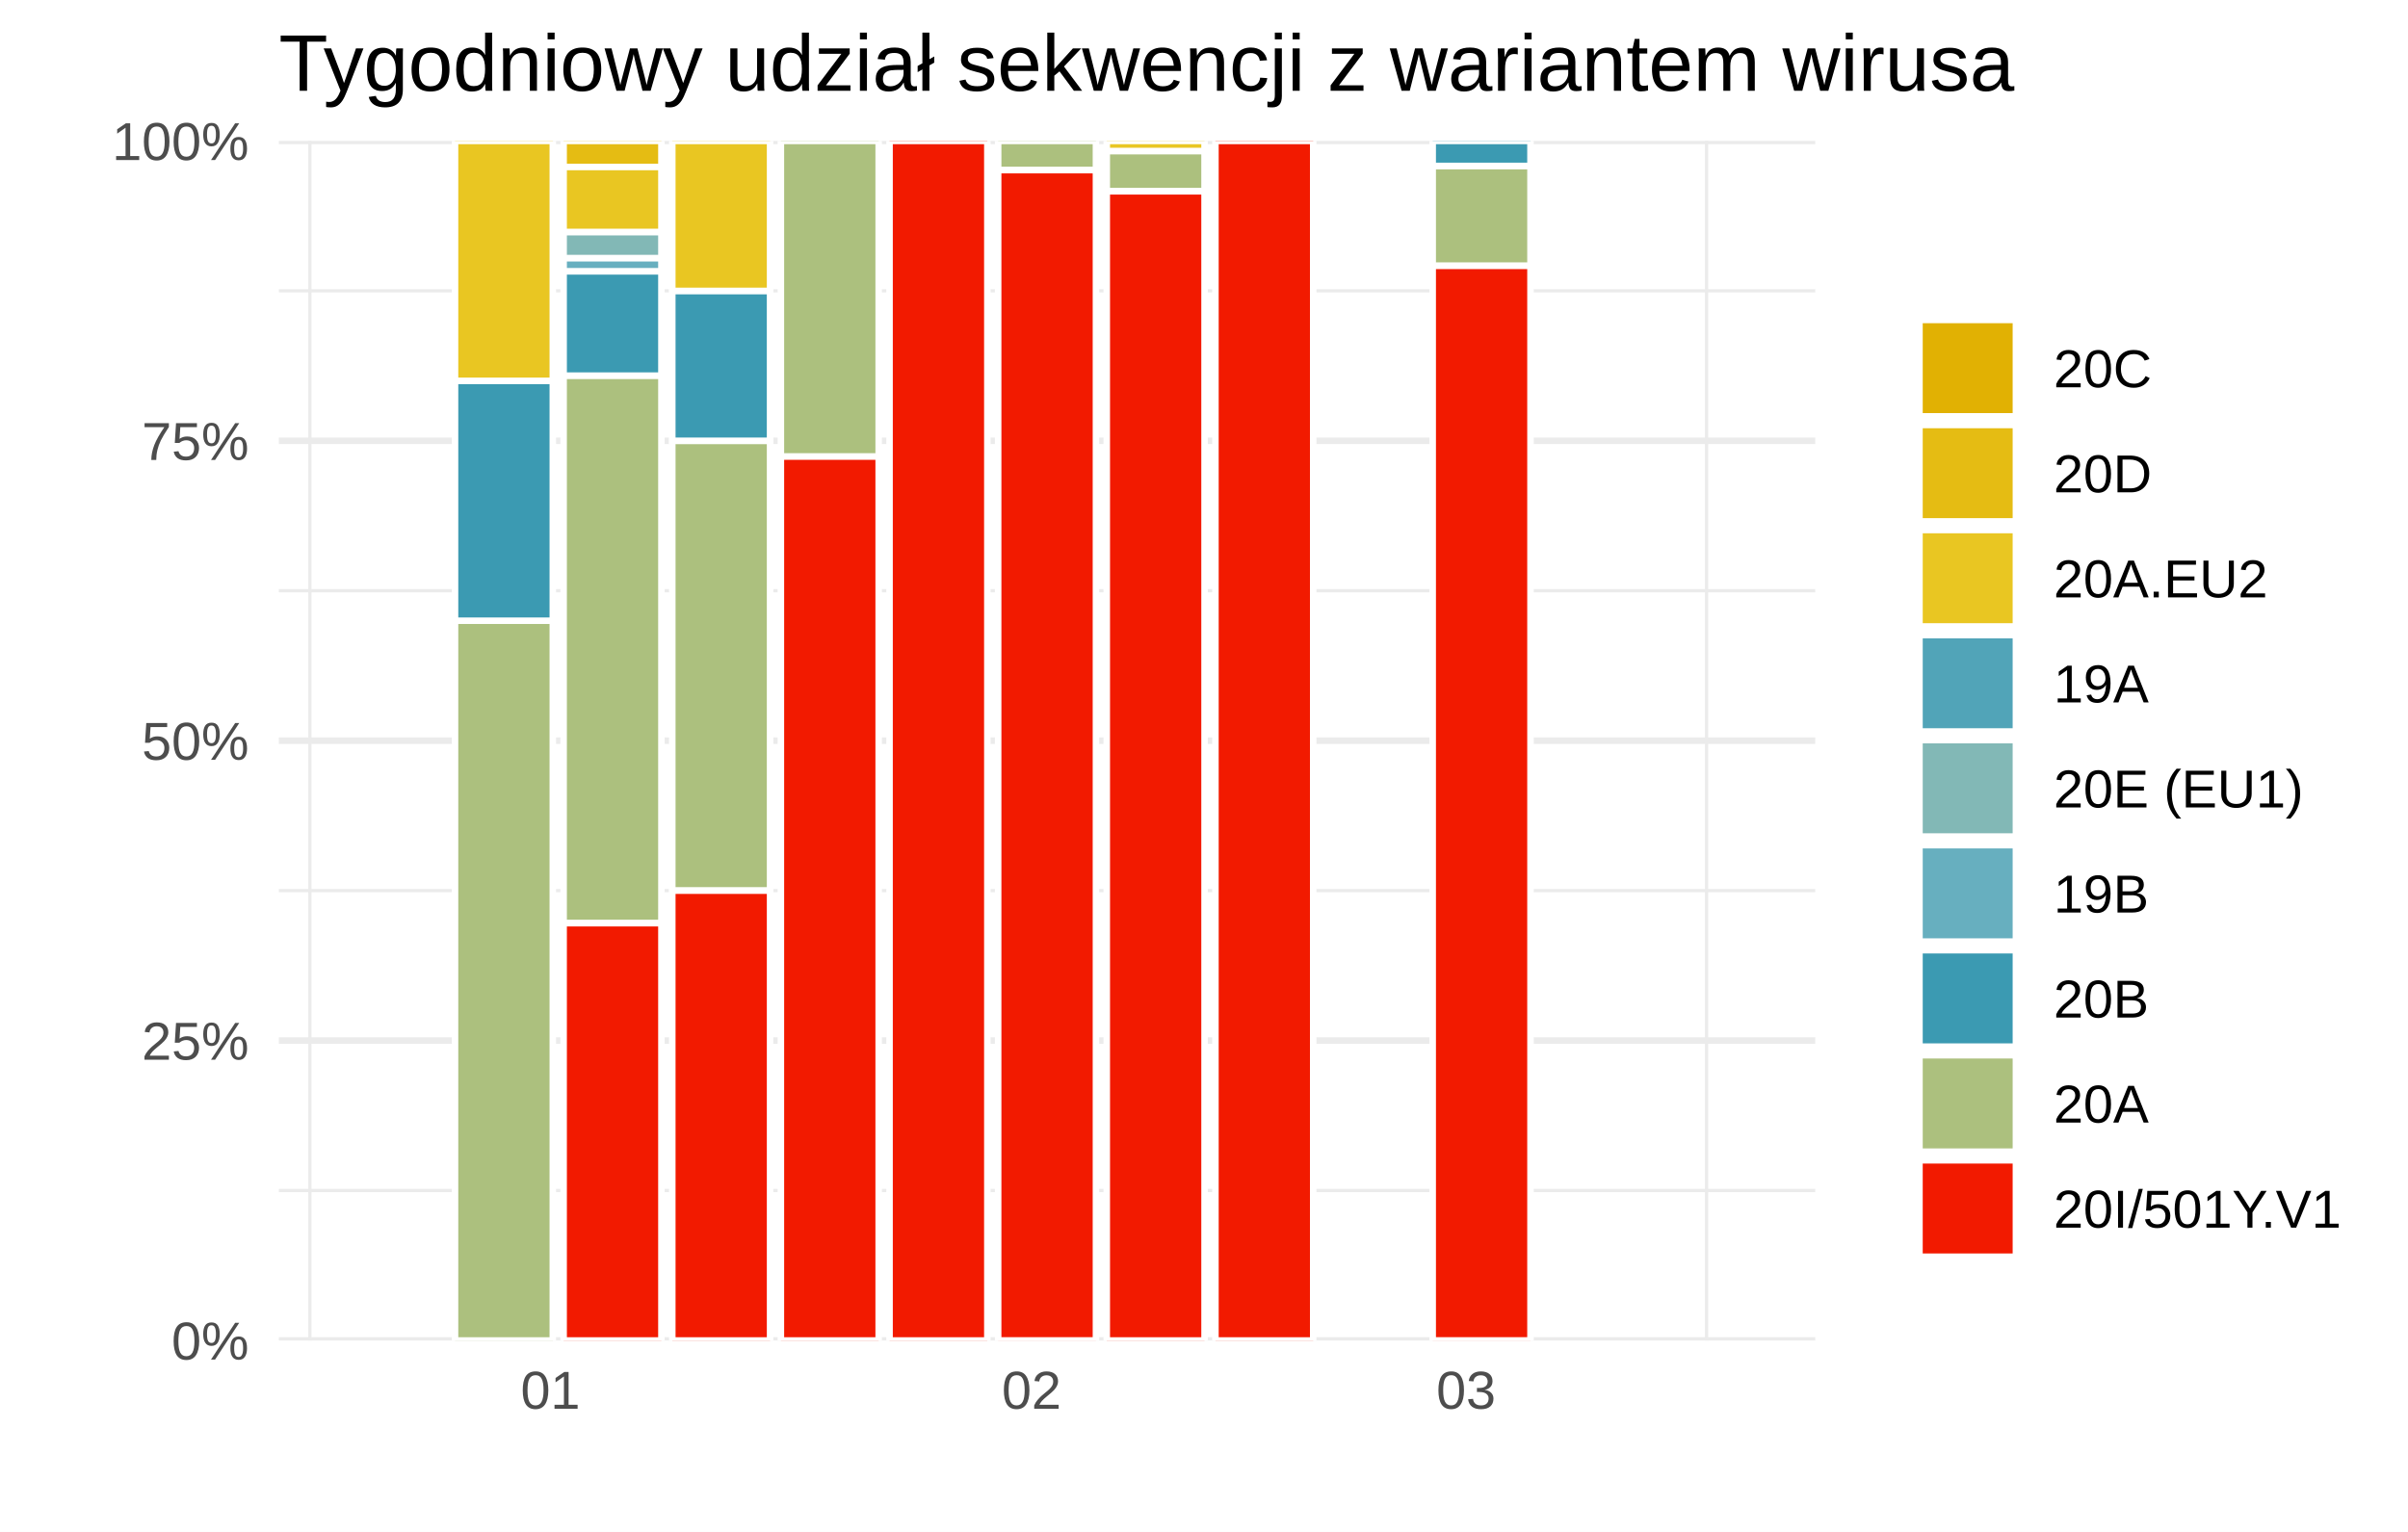
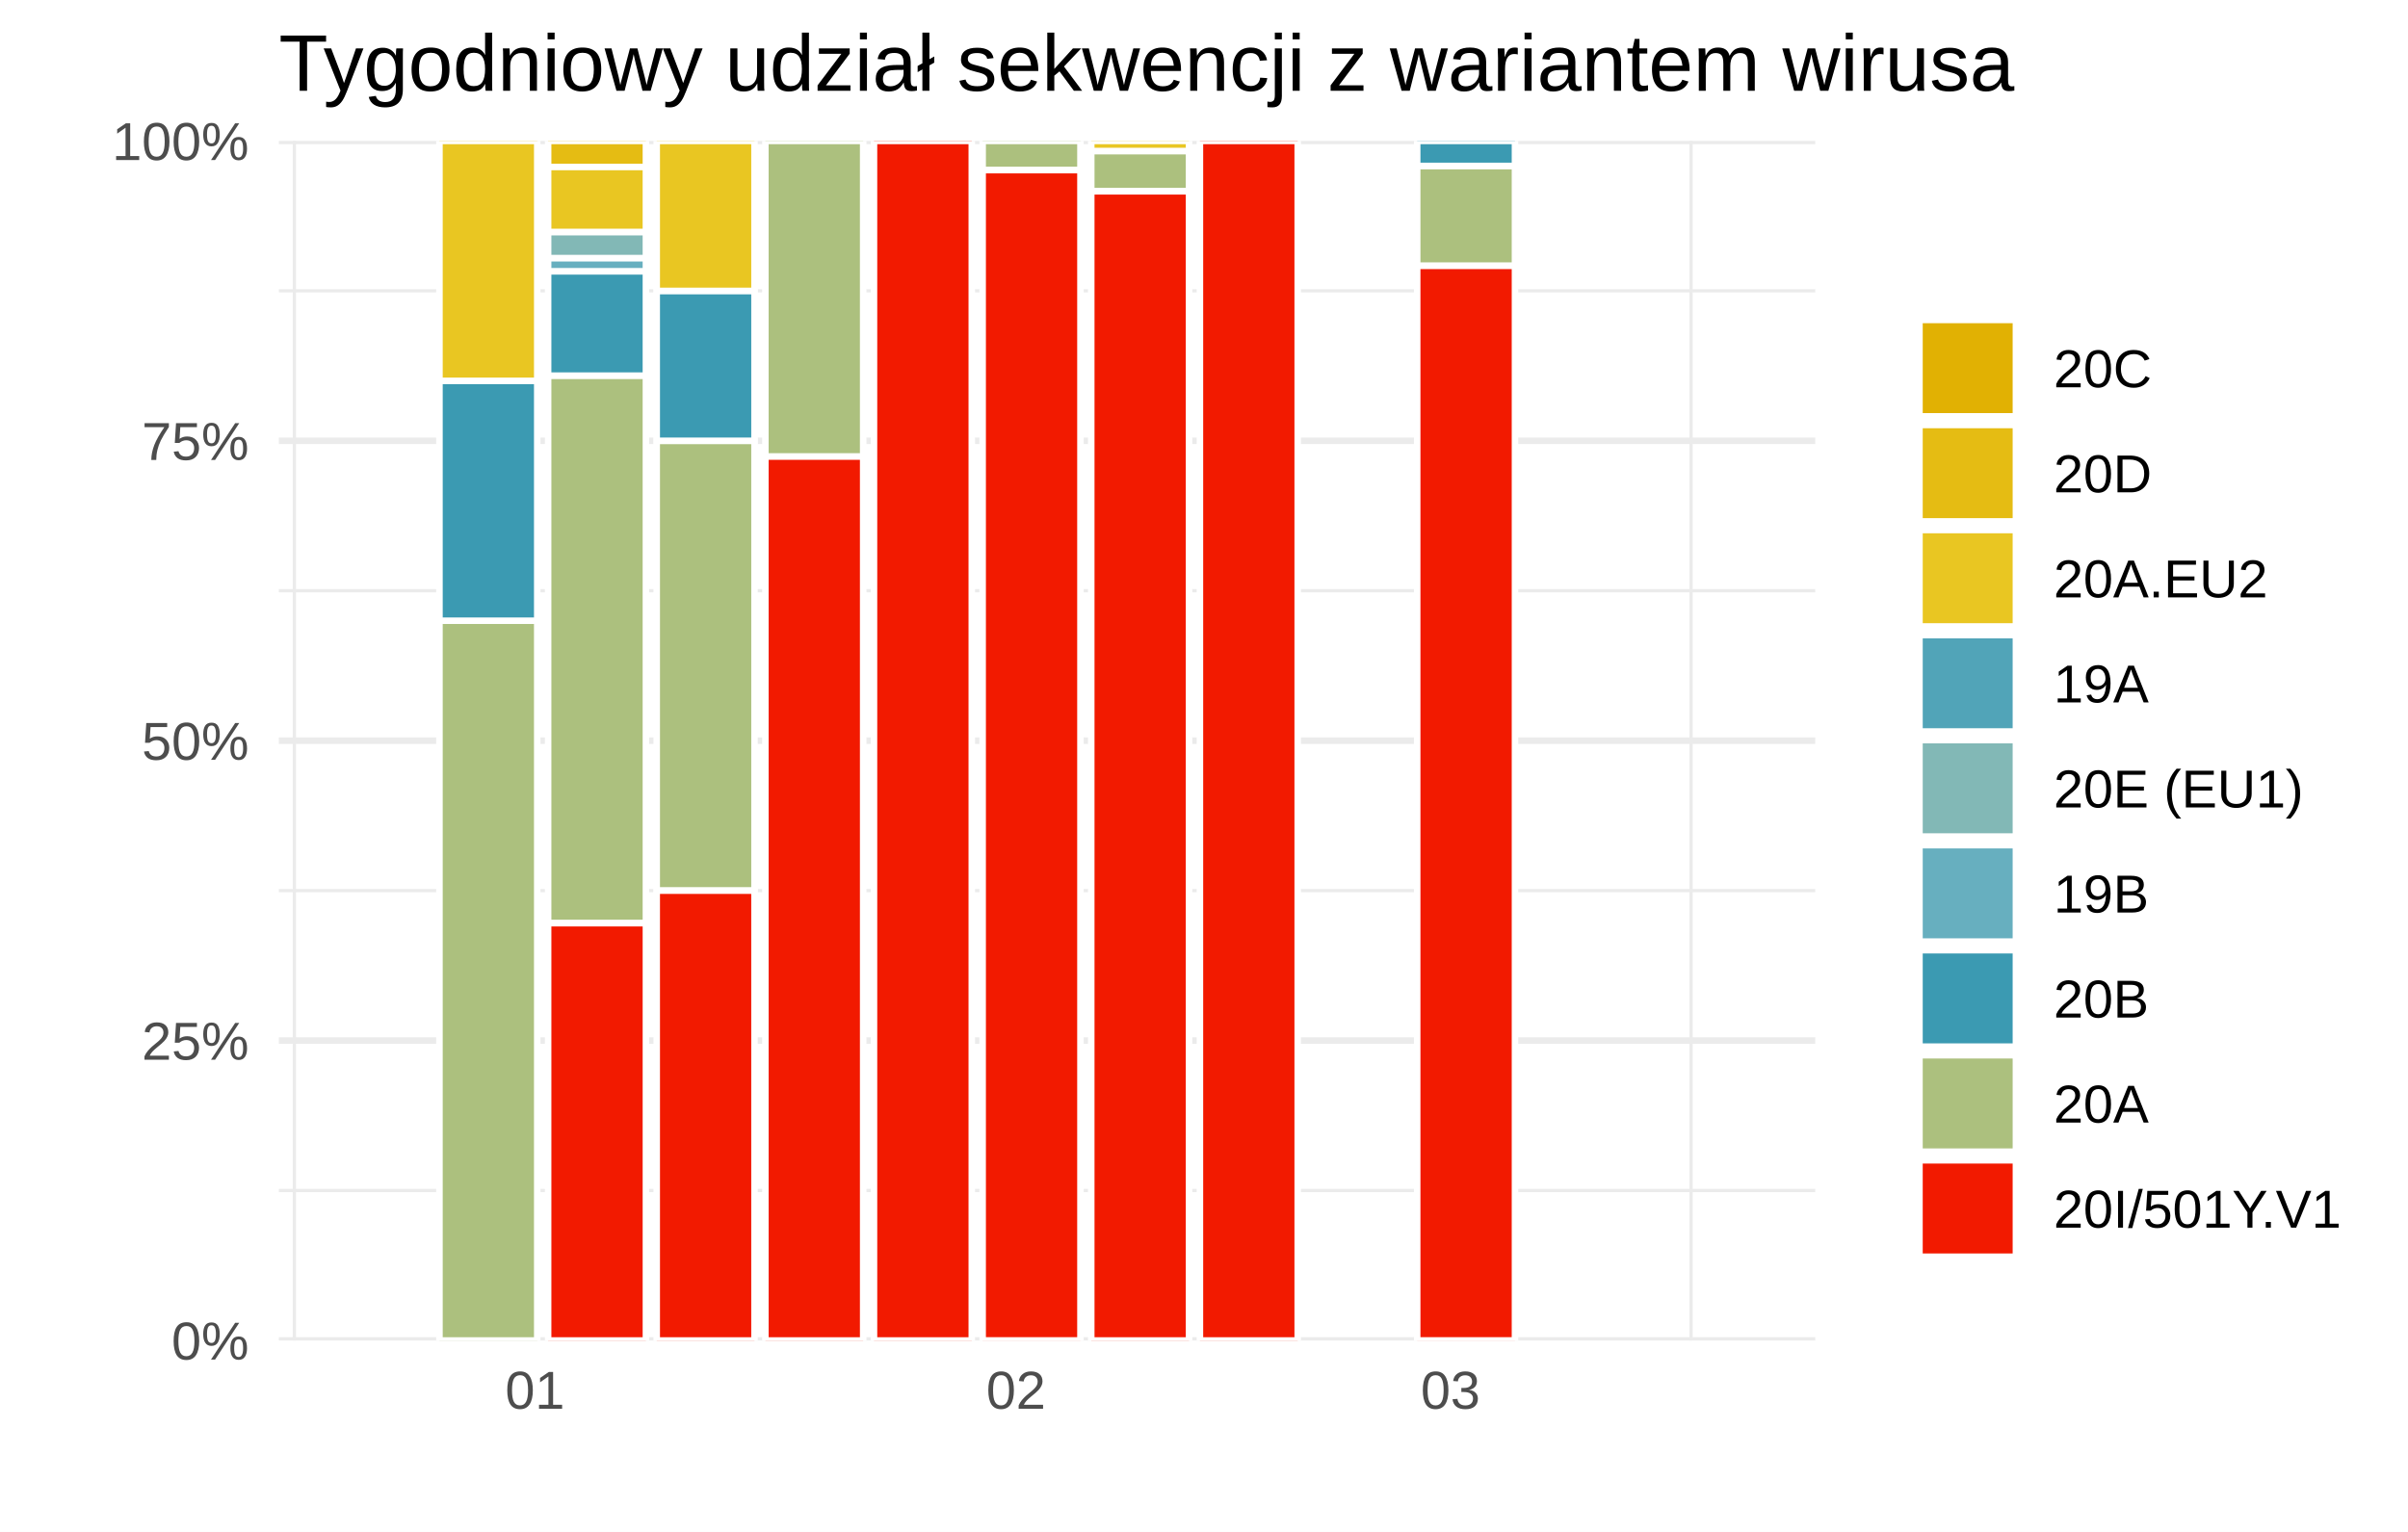
<svg xmlns="http://www.w3.org/2000/svg" class="svglite" width="396.00pt" height="252.00pt" viewBox="0 0 396.00 252.00">
  <defs>
    <style type="text/css">
    .svglite line, .svglite polyline, .svglite polygon, .svglite path, .svglite rect, .svglite circle {
      fill: none;
      stroke: #000000;
      stroke-linecap: round;
      stroke-linejoin: round;
      stroke-miterlimit: 10.00;
    }
  </style>
  </defs>
  <rect width="100%" height="100%" style="stroke: none; fill: #FFFFFF;" />
  <defs>
    <clipPath id="cpMC4wMHwzOTYuMDB8MC4wMHwyNTIuMDA=">
      <rect x="0.00" y="0.00" width="396.00" height="252.00" />
    </clipPath>
  </defs>
  <g clip-path="url(#cpMC4wMHwzOTYuMDB8MC4wMHwyNTIuMDA=)">
</g>
  <defs>
    <clipPath id="cpNDUuODZ8Mjk4LjUyfDIzLjE4fDIyMC41MA==">
      <rect x="45.86" y="23.18" width="252.66" height="197.33" />
    </clipPath>
  </defs>
  <g clip-path="url(#cpNDUuODZ8Mjk4LjUyfDIzLjE4fDIyMC41MA==)">
    <polyline points="45.86,195.84 298.52,195.84 " style="stroke-width: 0.53; stroke: #EBEBEB; stroke-linecap: butt;" />
    <polyline points="45.86,146.51 298.52,146.51 " style="stroke-width: 0.53; stroke: #EBEBEB; stroke-linecap: butt;" />
    <polyline points="45.86,97.17 298.52,97.17 " style="stroke-width: 0.53; stroke: #EBEBEB; stroke-linecap: butt;" />
    <polyline points="45.86,47.84 298.52,47.84 " style="stroke-width: 0.53; stroke: #EBEBEB; stroke-linecap: butt;" />
-     <polyline points="50.96,220.50 50.96,23.18 " style="stroke-width: 0.53; stroke: #EBEBEB; stroke-linecap: butt;" />
-     <polyline points="130.08,220.50 130.08,23.18 " style="stroke-width: 0.53; stroke: #EBEBEB; stroke-linecap: butt;" />
-     <polyline points="205.37,220.50 205.37,23.18 " style="stroke-width: 0.53; stroke: #EBEBEB; stroke-linecap: butt;" />
-     <polyline points="280.65,220.50 280.65,23.18 " style="stroke-width: 0.53; stroke: #EBEBEB; stroke-linecap: butt;" />
+     <polyline points="48.41,220.50 48.41,23.18 " style="stroke-width: 0.53; stroke: #EBEBEB; stroke-linecap: butt;" />
+     <polyline points="127.53,220.50 127.53,23.18 " style="stroke-width: 0.53; stroke: #EBEBEB; stroke-linecap: butt;" />
+     <polyline points="202.81,220.50 202.81,23.18 " style="stroke-width: 0.53; stroke: #EBEBEB; stroke-linecap: butt;" />
+     <polyline points="278.10,220.50 278.10,23.18 " style="stroke-width: 0.53; stroke: #EBEBEB; stroke-linecap: butt;" />
    <polyline points="45.86,220.50 298.52,220.50 " style="stroke-width: 1.07; stroke: #EBEBEB; stroke-linecap: butt;" />
    <polyline points="45.86,171.17 298.52,171.17 " style="stroke-width: 1.07; stroke: #EBEBEB; stroke-linecap: butt;" />
    <polyline points="45.86,121.84 298.52,121.84 " style="stroke-width: 1.07; stroke: #EBEBEB; stroke-linecap: butt;" />
    <polyline points="45.86,72.51 298.52,72.51 " style="stroke-width: 1.07; stroke: #EBEBEB; stroke-linecap: butt;" />
    <polyline points="45.86,23.18 298.52,23.18 " style="stroke-width: 1.07; stroke: #EBEBEB; stroke-linecap: butt;" />
-     <polyline points="90.52,220.50 90.52,23.18 " style="stroke-width: 1.07; stroke: #EBEBEB; stroke-linecap: butt;" />
-     <polyline points="169.64,220.50 169.64,23.18 " style="stroke-width: 1.07; stroke: #EBEBEB; stroke-linecap: butt;" />
-     <polyline points="241.10,220.50 241.10,23.18 " style="stroke-width: 1.07; stroke: #EBEBEB; stroke-linecap: butt;" />
-     <rect x="74.83" y="102.11" width="16.08" height="118.40" style="stroke-width: 1.07; stroke: #FFFFFF; stroke-linecap: square; stroke-linejoin: miter; fill: #ACC07E;" />
-     <rect x="92.69" y="61.78" width="16.08" height="90.08" style="stroke-width: 1.07; stroke: #FFFFFF; stroke-linecap: square; stroke-linejoin: miter; fill: #ACC07E;" />
-     <rect x="110.56" y="72.51" width="16.08" height="74.00" style="stroke-width: 1.07; stroke: #FFFFFF; stroke-linecap: square; stroke-linejoin: miter; fill: #ACC07E;" />
-     <rect x="128.42" y="23.18" width="16.08" height="51.93" style="stroke-width: 1.07; stroke: #FFFFFF; stroke-linecap: square; stroke-linejoin: miter; fill: #ACC07E;" />
-     <rect x="146.29" y="23.18" width="16.08" height="0.00" style="stroke-width: 1.07; stroke: #FFFFFF; stroke-linecap: square; stroke-linejoin: miter; fill: #ACC07E;" />
-     <rect x="164.15" y="23.18" width="16.08" height="4.81" style="stroke-width: 1.07; stroke: #FFFFFF; stroke-linecap: square; stroke-linejoin: miter; fill: #ACC07E;" />
-     <rect x="182.01" y="24.84" width="16.08" height="6.63" style="stroke-width: 1.07; stroke: #FFFFFF; stroke-linecap: square; stroke-linejoin: miter; fill: #ACC07E;" />
-     <rect x="199.88" y="23.18" width="16.08" height="0.00" style="stroke-width: 1.07; stroke: #FFFFFF; stroke-linecap: square; stroke-linejoin: miter; fill: #ACC07E;" />
-     <rect x="235.61" y="27.29" width="16.08" height="16.44" style="stroke-width: 1.07; stroke: #FFFFFF; stroke-linecap: square; stroke-linejoin: miter; fill: #ACC07E;" />
-     <rect x="74.83" y="220.50" width="16.08" height="0.00" style="stroke-width: 1.07; stroke: #FFFFFF; stroke-linecap: square; stroke-linejoin: miter; fill: #F21A00;" />
-     <rect x="92.69" y="151.87" width="16.08" height="68.64" style="stroke-width: 1.07; stroke: #FFFFFF; stroke-linecap: square; stroke-linejoin: miter; fill: #F21A00;" />
-     <rect x="110.56" y="146.51" width="16.08" height="74.00" style="stroke-width: 1.07; stroke: #FFFFFF; stroke-linecap: square; stroke-linejoin: miter; fill: #F21A00;" />
-     <rect x="128.42" y="75.11" width="16.08" height="145.40" style="stroke-width: 1.07; stroke: #FFFFFF; stroke-linecap: square; stroke-linejoin: miter; fill: #F21A00;" />
-     <rect x="146.29" y="23.18" width="16.08" height="197.33" style="stroke-width: 1.07; stroke: #FFFFFF; stroke-linecap: square; stroke-linejoin: miter; fill: #F21A00;" />
-     <rect x="164.15" y="27.99" width="16.08" height="192.51" style="stroke-width: 1.07; stroke: #FFFFFF; stroke-linecap: square; stroke-linejoin: miter; fill: #F21A00;" />
-     <rect x="182.01" y="31.47" width="16.08" height="189.04" style="stroke-width: 1.07; stroke: #FFFFFF; stroke-linecap: square; stroke-linejoin: miter; fill: #F21A00;" />
-     <rect x="199.88" y="23.18" width="16.08" height="197.33" style="stroke-width: 1.07; stroke: #FFFFFF; stroke-linecap: square; stroke-linejoin: miter; fill: #F21A00;" />
-     <rect x="235.61" y="43.73" width="16.08" height="176.77" style="stroke-width: 1.07; stroke: #FFFFFF; stroke-linecap: square; stroke-linejoin: miter; fill: #F21A00;" />
-     <rect x="74.83" y="62.64" width="16.08" height="39.47" style="stroke-width: 1.07; stroke: #FFFFFF; stroke-linecap: square; stroke-linejoin: miter; fill: #3B9AB2;" />
-     <rect x="92.69" y="44.63" width="16.08" height="17.16" style="stroke-width: 1.07; stroke: #FFFFFF; stroke-linecap: square; stroke-linejoin: miter; fill: #3B9AB2;" />
-     <rect x="110.56" y="47.84" width="16.08" height="24.67" style="stroke-width: 1.07; stroke: #FFFFFF; stroke-linecap: square; stroke-linejoin: miter; fill: #3B9AB2;" />
-     <rect x="128.42" y="23.18" width="16.08" height="0.00" style="stroke-width: 1.07; stroke: #FFFFFF; stroke-linecap: square; stroke-linejoin: miter; fill: #3B9AB2;" />
-     <rect x="146.29" y="23.18" width="16.08" height="0.00" style="stroke-width: 1.07; stroke: #FFFFFF; stroke-linecap: square; stroke-linejoin: miter; fill: #3B9AB2;" />
-     <rect x="164.15" y="23.18" width="16.08" height="0.00" style="stroke-width: 1.07; stroke: #FFFFFF; stroke-linecap: square; stroke-linejoin: miter; fill: #3B9AB2;" />
-     <rect x="182.01" y="24.84" width="16.08" height="0.00" style="stroke-width: 1.07; stroke: #FFFFFF; stroke-linecap: square; stroke-linejoin: miter; fill: #3B9AB2;" />
-     <rect x="199.88" y="23.18" width="16.08" height="0.00" style="stroke-width: 1.07; stroke: #FFFFFF; stroke-linecap: square; stroke-linejoin: miter; fill: #3B9AB2;" />
-     <rect x="235.61" y="23.18" width="16.08" height="4.11" style="stroke-width: 1.07; stroke: #FFFFFF; stroke-linecap: square; stroke-linejoin: miter; fill: #3B9AB2;" />
-     <rect x="74.83" y="23.18" width="16.08" height="0.00" style="stroke-width: 1.07; stroke: #FFFFFF; stroke-linecap: square; stroke-linejoin: miter; fill: #E1B103;" />
-     <rect x="92.69" y="23.18" width="16.08" height="0.00" style="stroke-width: 1.07; stroke: #FFFFFF; stroke-linecap: square; stroke-linejoin: miter; fill: #E1B103;" />
-     <rect x="110.56" y="23.18" width="16.08" height="0.00" style="stroke-width: 1.07; stroke: #FFFFFF; stroke-linecap: square; stroke-linejoin: miter; fill: #E1B103;" />
-     <rect x="128.42" y="23.18" width="16.08" height="0.00" style="stroke-width: 1.07; stroke: #FFFFFF; stroke-linecap: square; stroke-linejoin: miter; fill: #E1B103;" />
-     <rect x="146.29" y="23.18" width="16.08" height="0.00" style="stroke-width: 1.07; stroke: #FFFFFF; stroke-linecap: square; stroke-linejoin: miter; fill: #E1B103;" />
-     <rect x="164.15" y="23.18" width="16.08" height="0.00" style="stroke-width: 1.07; stroke: #FFFFFF; stroke-linecap: square; stroke-linejoin: miter; fill: #E1B103;" />
-     <rect x="182.01" y="23.18" width="16.08" height="0.00" style="stroke-width: 1.07; stroke: #FFFFFF; stroke-linecap: square; stroke-linejoin: miter; fill: #E1B103;" />
-     <rect x="199.88" y="23.18" width="16.08" height="0.00" style="stroke-width: 1.07; stroke: #FFFFFF; stroke-linecap: square; stroke-linejoin: miter; fill: #E1B103;" />
-     <rect x="235.61" y="23.18" width="16.08" height="0.00" style="stroke-width: 1.07; stroke: #FFFFFF; stroke-linecap: square; stroke-linejoin: miter; fill: #E1B103;" />
-     <rect x="74.83" y="23.18" width="16.08" height="0.00" style="stroke-width: 1.07; stroke: #FFFFFF; stroke-linecap: square; stroke-linejoin: miter; fill: #E5BC13;" />
-     <rect x="92.69" y="23.18" width="16.08" height="4.29" style="stroke-width: 1.07; stroke: #FFFFFF; stroke-linecap: square; stroke-linejoin: miter; fill: #E5BC13;" />
-     <rect x="110.56" y="23.18" width="16.08" height="0.00" style="stroke-width: 1.07; stroke: #FFFFFF; stroke-linecap: square; stroke-linejoin: miter; fill: #E5BC13;" />
-     <rect x="128.42" y="23.18" width="16.08" height="0.00" style="stroke-width: 1.07; stroke: #FFFFFF; stroke-linecap: square; stroke-linejoin: miter; fill: #E5BC13;" />
-     <rect x="146.29" y="23.18" width="16.08" height="0.00" style="stroke-width: 1.07; stroke: #FFFFFF; stroke-linecap: square; stroke-linejoin: miter; fill: #E5BC13;" />
-     <rect x="164.15" y="23.18" width="16.08" height="0.00" style="stroke-width: 1.07; stroke: #FFFFFF; stroke-linecap: square; stroke-linejoin: miter; fill: #E5BC13;" />
-     <rect x="182.01" y="23.18" width="16.08" height="0.00" style="stroke-width: 1.07; stroke: #FFFFFF; stroke-linecap: square; stroke-linejoin: miter; fill: #E5BC13;" />
-     <rect x="199.88" y="23.18" width="16.08" height="0.00" style="stroke-width: 1.07; stroke: #FFFFFF; stroke-linecap: square; stroke-linejoin: miter; fill: #E5BC13;" />
-     <rect x="235.61" y="23.18" width="16.08" height="0.00" style="stroke-width: 1.07; stroke: #FFFFFF; stroke-linecap: square; stroke-linejoin: miter; fill: #E5BC13;" />
-     <rect x="74.83" y="23.18" width="16.08" height="39.47" style="stroke-width: 1.07; stroke: #FFFFFF; stroke-linecap: square; stroke-linejoin: miter; fill: #E9C622;" />
-     <rect x="92.69" y="27.47" width="16.08" height="10.72" style="stroke-width: 1.07; stroke: #FFFFFF; stroke-linecap: square; stroke-linejoin: miter; fill: #E9C622;" />
-     <rect x="110.56" y="23.18" width="16.08" height="24.67" style="stroke-width: 1.07; stroke: #FFFFFF; stroke-linecap: square; stroke-linejoin: miter; fill: #E9C622;" />
-     <rect x="128.42" y="23.18" width="16.08" height="0.00" style="stroke-width: 1.07; stroke: #FFFFFF; stroke-linecap: square; stroke-linejoin: miter; fill: #E9C622;" />
-     <rect x="146.29" y="23.18" width="16.08" height="0.00" style="stroke-width: 1.07; stroke: #FFFFFF; stroke-linecap: square; stroke-linejoin: miter; fill: #E9C622;" />
-     <rect x="164.15" y="23.18" width="16.08" height="0.00" style="stroke-width: 1.07; stroke: #FFFFFF; stroke-linecap: square; stroke-linejoin: miter; fill: #E9C622;" />
-     <rect x="182.01" y="23.18" width="16.08" height="1.66" style="stroke-width: 1.07; stroke: #FFFFFF; stroke-linecap: square; stroke-linejoin: miter; fill: #E9C622;" />
-     <rect x="199.88" y="23.18" width="16.08" height="0.00" style="stroke-width: 1.07; stroke: #FFFFFF; stroke-linecap: square; stroke-linejoin: miter; fill: #E9C622;" />
-     <rect x="235.61" y="23.18" width="16.08" height="0.00" style="stroke-width: 1.07; stroke: #FFFFFF; stroke-linecap: square; stroke-linejoin: miter; fill: #E9C622;" />
-     <rect x="74.83" y="62.64" width="16.08" height="0.00" style="stroke-width: 1.07; stroke: #FFFFFF; stroke-linecap: square; stroke-linejoin: miter; fill: #51A4B8;" />
-     <rect x="92.69" y="38.19" width="16.08" height="0.00" style="stroke-width: 1.07; stroke: #FFFFFF; stroke-linecap: square; stroke-linejoin: miter; fill: #51A4B8;" />
-     <rect x="110.56" y="47.84" width="16.08" height="0.00" style="stroke-width: 1.07; stroke: #FFFFFF; stroke-linecap: square; stroke-linejoin: miter; fill: #51A4B8;" />
-     <rect x="128.42" y="23.18" width="16.08" height="0.00" style="stroke-width: 1.07; stroke: #FFFFFF; stroke-linecap: square; stroke-linejoin: miter; fill: #51A4B8;" />
-     <rect x="146.29" y="23.18" width="16.08" height="0.00" style="stroke-width: 1.07; stroke: #FFFFFF; stroke-linecap: square; stroke-linejoin: miter; fill: #51A4B8;" />
-     <rect x="164.15" y="23.18" width="16.08" height="0.00" style="stroke-width: 1.07; stroke: #FFFFFF; stroke-linecap: square; stroke-linejoin: miter; fill: #51A4B8;" />
-     <rect x="182.01" y="24.84" width="16.08" height="0.00" style="stroke-width: 1.07; stroke: #FFFFFF; stroke-linecap: square; stroke-linejoin: miter; fill: #51A4B8;" />
-     <rect x="199.88" y="23.18" width="16.08" height="0.00" style="stroke-width: 1.07; stroke: #FFFFFF; stroke-linecap: square; stroke-linejoin: miter; fill: #51A4B8;" />
-     <rect x="235.61" y="23.18" width="16.08" height="0.00" style="stroke-width: 1.07; stroke: #FFFFFF; stroke-linecap: square; stroke-linejoin: miter; fill: #51A4B8;" />
-     <rect x="74.83" y="62.64" width="16.08" height="0.00" style="stroke-width: 1.07; stroke: #FFFFFF; stroke-linecap: square; stroke-linejoin: miter; fill: #82B8B6;" />
-     <rect x="92.69" y="38.19" width="16.08" height="4.29" style="stroke-width: 1.07; stroke: #FFFFFF; stroke-linecap: square; stroke-linejoin: miter; fill: #82B8B6;" />
-     <rect x="110.56" y="47.84" width="16.08" height="0.00" style="stroke-width: 1.07; stroke: #FFFFFF; stroke-linecap: square; stroke-linejoin: miter; fill: #82B8B6;" />
-     <rect x="128.42" y="23.18" width="16.08" height="0.00" style="stroke-width: 1.07; stroke: #FFFFFF; stroke-linecap: square; stroke-linejoin: miter; fill: #82B8B6;" />
-     <rect x="146.29" y="23.18" width="16.08" height="0.00" style="stroke-width: 1.07; stroke: #FFFFFF; stroke-linecap: square; stroke-linejoin: miter; fill: #82B8B6;" />
-     <rect x="164.15" y="23.18" width="16.08" height="0.00" style="stroke-width: 1.07; stroke: #FFFFFF; stroke-linecap: square; stroke-linejoin: miter; fill: #82B8B6;" />
-     <rect x="182.01" y="24.84" width="16.08" height="0.00" style="stroke-width: 1.07; stroke: #FFFFFF; stroke-linecap: square; stroke-linejoin: miter; fill: #82B8B6;" />
-     <rect x="199.88" y="23.18" width="16.08" height="0.00" style="stroke-width: 1.07; stroke: #FFFFFF; stroke-linecap: square; stroke-linejoin: miter; fill: #82B8B6;" />
-     <rect x="235.61" y="23.18" width="16.08" height="0.00" style="stroke-width: 1.07; stroke: #FFFFFF; stroke-linecap: square; stroke-linejoin: miter; fill: #82B8B6;" />
-     <rect x="74.83" y="62.64" width="16.08" height="0.00" style="stroke-width: 1.07; stroke: #FFFFFF; stroke-linecap: square; stroke-linejoin: miter; fill: #67AFBF;" />
-     <rect x="92.69" y="42.48" width="16.08" height="2.14" style="stroke-width: 1.07; stroke: #FFFFFF; stroke-linecap: square; stroke-linejoin: miter; fill: #67AFBF;" />
-     <rect x="110.56" y="47.84" width="16.08" height="0.00" style="stroke-width: 1.07; stroke: #FFFFFF; stroke-linecap: square; stroke-linejoin: miter; fill: #67AFBF;" />
-     <rect x="128.42" y="23.18" width="16.08" height="0.00" style="stroke-width: 1.07; stroke: #FFFFFF; stroke-linecap: square; stroke-linejoin: miter; fill: #67AFBF;" />
-     <rect x="146.29" y="23.18" width="16.08" height="0.00" style="stroke-width: 1.07; stroke: #FFFFFF; stroke-linecap: square; stroke-linejoin: miter; fill: #67AFBF;" />
-     <rect x="164.15" y="23.18" width="16.08" height="0.00" style="stroke-width: 1.07; stroke: #FFFFFF; stroke-linecap: square; stroke-linejoin: miter; fill: #67AFBF;" />
-     <rect x="182.01" y="24.84" width="16.08" height="0.00" style="stroke-width: 1.07; stroke: #FFFFFF; stroke-linecap: square; stroke-linejoin: miter; fill: #67AFBF;" />
-     <rect x="199.88" y="23.18" width="16.08" height="0.00" style="stroke-width: 1.07; stroke: #FFFFFF; stroke-linecap: square; stroke-linejoin: miter; fill: #67AFBF;" />
-     <rect x="235.61" y="23.18" width="16.08" height="0.00" style="stroke-width: 1.07; stroke: #FFFFFF; stroke-linecap: square; stroke-linejoin: miter; fill: #67AFBF;" />
+     <polyline points="87.97,220.50 87.97,23.18 " style="stroke-width: 1.07; stroke: #EBEBEB; stroke-linecap: butt;" />
+     <polyline points="167.08,220.50 167.08,23.18 " style="stroke-width: 1.07; stroke: #EBEBEB; stroke-linecap: butt;" />
+     <polyline points="238.54,220.50 238.54,23.18 " style="stroke-width: 1.07; stroke: #EBEBEB; stroke-linecap: butt;" />
+     <rect x="72.27" y="102.11" width="16.08" height="118.40" style="stroke-width: 1.07; stroke: #FFFFFF; stroke-linecap: square; stroke-linejoin: miter; fill: #ACC07E;" />
+     <rect x="90.14" y="61.78" width="16.08" height="90.08" style="stroke-width: 1.07; stroke: #FFFFFF; stroke-linecap: square; stroke-linejoin: miter; fill: #ACC07E;" />
+     <rect x="108.00" y="72.51" width="16.08" height="74.00" style="stroke-width: 1.07; stroke: #FFFFFF; stroke-linecap: square; stroke-linejoin: miter; fill: #ACC07E;" />
+     <rect x="125.87" y="23.18" width="16.08" height="51.93" style="stroke-width: 1.07; stroke: #FFFFFF; stroke-linecap: square; stroke-linejoin: miter; fill: #ACC07E;" />
+     <rect x="143.73" y="23.18" width="16.08" height="0.00" style="stroke-width: 1.07; stroke: #FFFFFF; stroke-linecap: square; stroke-linejoin: miter; fill: #ACC07E;" />
+     <rect x="161.60" y="23.18" width="16.08" height="4.81" style="stroke-width: 1.07; stroke: #FFFFFF; stroke-linecap: square; stroke-linejoin: miter; fill: #ACC07E;" />
+     <rect x="179.46" y="24.84" width="16.08" height="6.63" style="stroke-width: 1.07; stroke: #FFFFFF; stroke-linecap: square; stroke-linejoin: miter; fill: #ACC07E;" />
+     <rect x="197.33" y="23.18" width="16.08" height="0.00" style="stroke-width: 1.07; stroke: #FFFFFF; stroke-linecap: square; stroke-linejoin: miter; fill: #ACC07E;" />
+     <rect x="233.06" y="27.29" width="16.08" height="16.44" style="stroke-width: 1.07; stroke: #FFFFFF; stroke-linecap: square; stroke-linejoin: miter; fill: #ACC07E;" />
+     <rect x="72.27" y="220.50" width="16.08" height="0.00" style="stroke-width: 1.07; stroke: #FFFFFF; stroke-linecap: square; stroke-linejoin: miter; fill: #F21A00;" />
+     <rect x="90.14" y="151.87" width="16.08" height="68.64" style="stroke-width: 1.07; stroke: #FFFFFF; stroke-linecap: square; stroke-linejoin: miter; fill: #F21A00;" />
+     <rect x="108.00" y="146.51" width="16.08" height="74.00" style="stroke-width: 1.07; stroke: #FFFFFF; stroke-linecap: square; stroke-linejoin: miter; fill: #F21A00;" />
+     <rect x="125.87" y="75.11" width="16.08" height="145.40" style="stroke-width: 1.07; stroke: #FFFFFF; stroke-linecap: square; stroke-linejoin: miter; fill: #F21A00;" />
+     <rect x="143.73" y="23.18" width="16.08" height="197.33" style="stroke-width: 1.07; stroke: #FFFFFF; stroke-linecap: square; stroke-linejoin: miter; fill: #F21A00;" />
+     <rect x="161.60" y="27.99" width="16.08" height="192.51" style="stroke-width: 1.07; stroke: #FFFFFF; stroke-linecap: square; stroke-linejoin: miter; fill: #F21A00;" />
+     <rect x="179.46" y="31.47" width="16.08" height="189.04" style="stroke-width: 1.07; stroke: #FFFFFF; stroke-linecap: square; stroke-linejoin: miter; fill: #F21A00;" />
+     <rect x="197.33" y="23.18" width="16.08" height="197.33" style="stroke-width: 1.07; stroke: #FFFFFF; stroke-linecap: square; stroke-linejoin: miter; fill: #F21A00;" />
+     <rect x="233.06" y="43.73" width="16.08" height="176.77" style="stroke-width: 1.07; stroke: #FFFFFF; stroke-linecap: square; stroke-linejoin: miter; fill: #F21A00;" />
+     <rect x="72.27" y="62.64" width="16.08" height="39.47" style="stroke-width: 1.07; stroke: #FFFFFF; stroke-linecap: square; stroke-linejoin: miter; fill: #3B9AB2;" />
+     <rect x="90.14" y="44.63" width="16.08" height="17.16" style="stroke-width: 1.07; stroke: #FFFFFF; stroke-linecap: square; stroke-linejoin: miter; fill: #3B9AB2;" />
+     <rect x="108.00" y="47.84" width="16.08" height="24.67" style="stroke-width: 1.07; stroke: #FFFFFF; stroke-linecap: square; stroke-linejoin: miter; fill: #3B9AB2;" />
+     <rect x="125.87" y="23.18" width="16.08" height="0.00" style="stroke-width: 1.07; stroke: #FFFFFF; stroke-linecap: square; stroke-linejoin: miter; fill: #3B9AB2;" />
+     <rect x="143.73" y="23.18" width="16.08" height="0.00" style="stroke-width: 1.07; stroke: #FFFFFF; stroke-linecap: square; stroke-linejoin: miter; fill: #3B9AB2;" />
+     <rect x="161.60" y="23.18" width="16.08" height="0.00" style="stroke-width: 1.07; stroke: #FFFFFF; stroke-linecap: square; stroke-linejoin: miter; fill: #3B9AB2;" />
+     <rect x="179.46" y="24.84" width="16.08" height="0.00" style="stroke-width: 1.07; stroke: #FFFFFF; stroke-linecap: square; stroke-linejoin: miter; fill: #3B9AB2;" />
+     <rect x="197.33" y="23.18" width="16.08" height="0.00" style="stroke-width: 1.07; stroke: #FFFFFF; stroke-linecap: square; stroke-linejoin: miter; fill: #3B9AB2;" />
+     <rect x="233.06" y="23.18" width="16.08" height="4.11" style="stroke-width: 1.07; stroke: #FFFFFF; stroke-linecap: square; stroke-linejoin: miter; fill: #3B9AB2;" />
+     <rect x="72.27" y="23.18" width="16.08" height="0.00" style="stroke-width: 1.07; stroke: #FFFFFF; stroke-linecap: square; stroke-linejoin: miter; fill: #E1B103;" />
+     <rect x="90.14" y="23.18" width="16.08" height="0.00" style="stroke-width: 1.07; stroke: #FFFFFF; stroke-linecap: square; stroke-linejoin: miter; fill: #E1B103;" />
+     <rect x="108.00" y="23.18" width="16.08" height="0.00" style="stroke-width: 1.07; stroke: #FFFFFF; stroke-linecap: square; stroke-linejoin: miter; fill: #E1B103;" />
+     <rect x="125.87" y="23.18" width="16.08" height="0.00" style="stroke-width: 1.07; stroke: #FFFFFF; stroke-linecap: square; stroke-linejoin: miter; fill: #E1B103;" />
+     <rect x="143.73" y="23.18" width="16.08" height="0.00" style="stroke-width: 1.07; stroke: #FFFFFF; stroke-linecap: square; stroke-linejoin: miter; fill: #E1B103;" />
+     <rect x="161.60" y="23.18" width="16.08" height="0.00" style="stroke-width: 1.07; stroke: #FFFFFF; stroke-linecap: square; stroke-linejoin: miter; fill: #E1B103;" />
+     <rect x="179.46" y="23.18" width="16.08" height="0.00" style="stroke-width: 1.07; stroke: #FFFFFF; stroke-linecap: square; stroke-linejoin: miter; fill: #E1B103;" />
+     <rect x="197.33" y="23.18" width="16.08" height="0.00" style="stroke-width: 1.07; stroke: #FFFFFF; stroke-linecap: square; stroke-linejoin: miter; fill: #E1B103;" />
+     <rect x="233.06" y="23.18" width="16.08" height="0.00" style="stroke-width: 1.07; stroke: #FFFFFF; stroke-linecap: square; stroke-linejoin: miter; fill: #E1B103;" />
+     <rect x="72.27" y="23.18" width="16.08" height="0.00" style="stroke-width: 1.07; stroke: #FFFFFF; stroke-linecap: square; stroke-linejoin: miter; fill: #E5BC13;" />
+     <rect x="90.14" y="23.18" width="16.08" height="4.29" style="stroke-width: 1.07; stroke: #FFFFFF; stroke-linecap: square; stroke-linejoin: miter; fill: #E5BC13;" />
+     <rect x="108.00" y="23.18" width="16.08" height="0.00" style="stroke-width: 1.07; stroke: #FFFFFF; stroke-linecap: square; stroke-linejoin: miter; fill: #E5BC13;" />
+     <rect x="125.87" y="23.18" width="16.08" height="0.00" style="stroke-width: 1.07; stroke: #FFFFFF; stroke-linecap: square; stroke-linejoin: miter; fill: #E5BC13;" />
+     <rect x="143.73" y="23.18" width="16.08" height="0.00" style="stroke-width: 1.07; stroke: #FFFFFF; stroke-linecap: square; stroke-linejoin: miter; fill: #E5BC13;" />
+     <rect x="161.60" y="23.18" width="16.08" height="0.00" style="stroke-width: 1.07; stroke: #FFFFFF; stroke-linecap: square; stroke-linejoin: miter; fill: #E5BC13;" />
+     <rect x="179.46" y="23.18" width="16.08" height="0.00" style="stroke-width: 1.07; stroke: #FFFFFF; stroke-linecap: square; stroke-linejoin: miter; fill: #E5BC13;" />
+     <rect x="197.33" y="23.18" width="16.08" height="0.00" style="stroke-width: 1.07; stroke: #FFFFFF; stroke-linecap: square; stroke-linejoin: miter; fill: #E5BC13;" />
+     <rect x="233.06" y="23.18" width="16.08" height="0.00" style="stroke-width: 1.07; stroke: #FFFFFF; stroke-linecap: square; stroke-linejoin: miter; fill: #E5BC13;" />
+     <rect x="72.27" y="23.18" width="16.08" height="39.47" style="stroke-width: 1.07; stroke: #FFFFFF; stroke-linecap: square; stroke-linejoin: miter; fill: #E9C622;" />
+     <rect x="90.14" y="27.47" width="16.08" height="10.72" style="stroke-width: 1.07; stroke: #FFFFFF; stroke-linecap: square; stroke-linejoin: miter; fill: #E9C622;" />
+     <rect x="108.00" y="23.18" width="16.08" height="24.67" style="stroke-width: 1.07; stroke: #FFFFFF; stroke-linecap: square; stroke-linejoin: miter; fill: #E9C622;" />
+     <rect x="125.87" y="23.18" width="16.08" height="0.00" style="stroke-width: 1.07; stroke: #FFFFFF; stroke-linecap: square; stroke-linejoin: miter; fill: #E9C622;" />
+     <rect x="143.73" y="23.18" width="16.08" height="0.00" style="stroke-width: 1.07; stroke: #FFFFFF; stroke-linecap: square; stroke-linejoin: miter; fill: #E9C622;" />
+     <rect x="161.60" y="23.18" width="16.08" height="0.00" style="stroke-width: 1.07; stroke: #FFFFFF; stroke-linecap: square; stroke-linejoin: miter; fill: #E9C622;" />
+     <rect x="179.46" y="23.18" width="16.08" height="1.66" style="stroke-width: 1.07; stroke: #FFFFFF; stroke-linecap: square; stroke-linejoin: miter; fill: #E9C622;" />
+     <rect x="197.33" y="23.18" width="16.08" height="0.00" style="stroke-width: 1.07; stroke: #FFFFFF; stroke-linecap: square; stroke-linejoin: miter; fill: #E9C622;" />
+     <rect x="233.06" y="23.18" width="16.08" height="0.00" style="stroke-width: 1.07; stroke: #FFFFFF; stroke-linecap: square; stroke-linejoin: miter; fill: #E9C622;" />
+     <rect x="72.27" y="62.64" width="16.08" height="0.00" style="stroke-width: 1.07; stroke: #FFFFFF; stroke-linecap: square; stroke-linejoin: miter; fill: #51A4B8;" />
+     <rect x="90.14" y="38.19" width="16.08" height="0.00" style="stroke-width: 1.07; stroke: #FFFFFF; stroke-linecap: square; stroke-linejoin: miter; fill: #51A4B8;" />
+     <rect x="108.00" y="47.84" width="16.08" height="0.00" style="stroke-width: 1.07; stroke: #FFFFFF; stroke-linecap: square; stroke-linejoin: miter; fill: #51A4B8;" />
+     <rect x="125.87" y="23.18" width="16.08" height="0.00" style="stroke-width: 1.07; stroke: #FFFFFF; stroke-linecap: square; stroke-linejoin: miter; fill: #51A4B8;" />
+     <rect x="143.73" y="23.18" width="16.08" height="0.00" style="stroke-width: 1.07; stroke: #FFFFFF; stroke-linecap: square; stroke-linejoin: miter; fill: #51A4B8;" />
+     <rect x="161.60" y="23.18" width="16.08" height="0.00" style="stroke-width: 1.07; stroke: #FFFFFF; stroke-linecap: square; stroke-linejoin: miter; fill: #51A4B8;" />
+     <rect x="179.46" y="24.84" width="16.08" height="0.00" style="stroke-width: 1.07; stroke: #FFFFFF; stroke-linecap: square; stroke-linejoin: miter; fill: #51A4B8;" />
+     <rect x="197.33" y="23.18" width="16.08" height="0.00" style="stroke-width: 1.07; stroke: #FFFFFF; stroke-linecap: square; stroke-linejoin: miter; fill: #51A4B8;" />
+     <rect x="233.06" y="23.18" width="16.08" height="0.00" style="stroke-width: 1.07; stroke: #FFFFFF; stroke-linecap: square; stroke-linejoin: miter; fill: #51A4B8;" />
+     <rect x="72.27" y="62.64" width="16.08" height="0.00" style="stroke-width: 1.07; stroke: #FFFFFF; stroke-linecap: square; stroke-linejoin: miter; fill: #82B8B6;" />
+     <rect x="90.14" y="38.19" width="16.08" height="4.29" style="stroke-width: 1.07; stroke: #FFFFFF; stroke-linecap: square; stroke-linejoin: miter; fill: #82B8B6;" />
+     <rect x="108.00" y="47.84" width="16.08" height="0.00" style="stroke-width: 1.07; stroke: #FFFFFF; stroke-linecap: square; stroke-linejoin: miter; fill: #82B8B6;" />
+     <rect x="125.87" y="23.18" width="16.08" height="0.00" style="stroke-width: 1.07; stroke: #FFFFFF; stroke-linecap: square; stroke-linejoin: miter; fill: #82B8B6;" />
+     <rect x="143.73" y="23.18" width="16.08" height="0.00" style="stroke-width: 1.07; stroke: #FFFFFF; stroke-linecap: square; stroke-linejoin: miter; fill: #82B8B6;" />
+     <rect x="161.60" y="23.18" width="16.08" height="0.00" style="stroke-width: 1.07; stroke: #FFFFFF; stroke-linecap: square; stroke-linejoin: miter; fill: #82B8B6;" />
+     <rect x="179.46" y="24.84" width="16.08" height="0.00" style="stroke-width: 1.07; stroke: #FFFFFF; stroke-linecap: square; stroke-linejoin: miter; fill: #82B8B6;" />
+     <rect x="197.33" y="23.18" width="16.08" height="0.00" style="stroke-width: 1.07; stroke: #FFFFFF; stroke-linecap: square; stroke-linejoin: miter; fill: #82B8B6;" />
+     <rect x="233.06" y="23.18" width="16.08" height="0.00" style="stroke-width: 1.07; stroke: #FFFFFF; stroke-linecap: square; stroke-linejoin: miter; fill: #82B8B6;" />
+     <rect x="72.27" y="62.64" width="16.08" height="0.00" style="stroke-width: 1.07; stroke: #FFFFFF; stroke-linecap: square; stroke-linejoin: miter; fill: #67AFBF;" />
+     <rect x="90.14" y="42.48" width="16.08" height="2.14" style="stroke-width: 1.07; stroke: #FFFFFF; stroke-linecap: square; stroke-linejoin: miter; fill: #67AFBF;" />
+     <rect x="108.00" y="47.84" width="16.08" height="0.00" style="stroke-width: 1.07; stroke: #FFFFFF; stroke-linecap: square; stroke-linejoin: miter; fill: #67AFBF;" />
+     <rect x="125.87" y="23.18" width="16.08" height="0.00" style="stroke-width: 1.07; stroke: #FFFFFF; stroke-linecap: square; stroke-linejoin: miter; fill: #67AFBF;" />
+     <rect x="143.73" y="23.18" width="16.08" height="0.00" style="stroke-width: 1.07; stroke: #FFFFFF; stroke-linecap: square; stroke-linejoin: miter; fill: #67AFBF;" />
+     <rect x="161.60" y="23.18" width="16.08" height="0.00" style="stroke-width: 1.07; stroke: #FFFFFF; stroke-linecap: square; stroke-linejoin: miter; fill: #67AFBF;" />
+     <rect x="179.46" y="24.84" width="16.08" height="0.00" style="stroke-width: 1.07; stroke: #FFFFFF; stroke-linecap: square; stroke-linejoin: miter; fill: #67AFBF;" />
+     <rect x="197.33" y="23.18" width="16.08" height="0.00" style="stroke-width: 1.07; stroke: #FFFFFF; stroke-linecap: square; stroke-linejoin: miter; fill: #67AFBF;" />
+     <rect x="233.06" y="23.18" width="16.08" height="0.00" style="stroke-width: 1.07; stroke: #FFFFFF; stroke-linecap: square; stroke-linejoin: miter; fill: #67AFBF;" />
  </g>
  <g clip-path="url(#cpMC4wMHwzOTYuMDB8MC4wMHwyNTIuMDA=)">
    <text x="40.93" y="223.65" text-anchor="end" style="font-size: 8.80px; fill: #4D4D4D; font-family: Arial;" textLength="12.72px" lengthAdjust="spacingAndGlyphs">0%</text>
    <text x="40.93" y="174.32" text-anchor="end" style="font-size: 8.80px; fill: #4D4D4D; font-family: Arial;" textLength="17.62px" lengthAdjust="spacingAndGlyphs">25%</text>
    <text x="40.93" y="124.99" text-anchor="end" style="font-size: 8.80px; fill: #4D4D4D; font-family: Arial;" textLength="17.62px" lengthAdjust="spacingAndGlyphs">50%</text>
    <text x="40.93" y="75.66" text-anchor="end" style="font-size: 8.80px; fill: #4D4D4D; font-family: Arial;" textLength="17.62px" lengthAdjust="spacingAndGlyphs">75%</text>
    <text x="40.93" y="26.33" text-anchor="end" style="font-size: 8.80px; fill: #4D4D4D; font-family: Arial;" textLength="22.51px" lengthAdjust="spacingAndGlyphs">100%</text>
-     <text x="90.52" y="231.74" text-anchor="middle" style="font-size: 8.80px; fill: #4D4D4D; font-family: Arial;" textLength="9.79px" lengthAdjust="spacingAndGlyphs">01</text>
-     <text x="169.64" y="231.74" text-anchor="middle" style="font-size: 8.80px; fill: #4D4D4D; font-family: Arial;" textLength="9.79px" lengthAdjust="spacingAndGlyphs">02</text>
-     <text x="241.10" y="231.74" text-anchor="middle" style="font-size: 8.80px; fill: #4D4D4D; font-family: Arial;" textLength="9.79px" lengthAdjust="spacingAndGlyphs">03</text>
+     <text x="87.97" y="231.74" text-anchor="middle" style="font-size: 8.80px; fill: #4D4D4D; font-family: Arial;" textLength="9.79px" lengthAdjust="spacingAndGlyphs">01</text>
+     <text x="167.08" y="231.74" text-anchor="middle" style="font-size: 8.80px; fill: #4D4D4D; font-family: Arial;" textLength="9.79px" lengthAdjust="spacingAndGlyphs">02</text>
+     <text x="238.54" y="231.74" text-anchor="middle" style="font-size: 8.80px; fill: #4D4D4D; font-family: Arial;" textLength="9.79px" lengthAdjust="spacingAndGlyphs">03</text>
    <rect x="315.66" y="52.63" width="15.86" height="15.86" style="stroke-width: 1.07; stroke: #FFFFFF; stroke-linecap: square; stroke-linejoin: miter; fill: #E1B103;" />
    <rect x="315.66" y="69.91" width="15.86" height="15.86" style="stroke-width: 1.07; stroke: #FFFFFF; stroke-linecap: square; stroke-linejoin: miter; fill: #E5BC13;" />
    <rect x="315.66" y="87.19" width="15.86" height="15.86" style="stroke-width: 1.07; stroke: #FFFFFF; stroke-linecap: square; stroke-linejoin: miter; fill: #E9C622;" />
    <rect x="315.66" y="104.47" width="15.86" height="15.86" style="stroke-width: 1.07; stroke: #FFFFFF; stroke-linecap: square; stroke-linejoin: miter; fill: #51A4B8;" />
    <rect x="315.66" y="121.75" width="15.86" height="15.86" style="stroke-width: 1.07; stroke: #FFFFFF; stroke-linecap: square; stroke-linejoin: miter; fill: #82B8B6;" />
    <rect x="315.66" y="139.03" width="15.86" height="15.86" style="stroke-width: 1.07; stroke: #FFFFFF; stroke-linecap: square; stroke-linejoin: miter; fill: #67AFBF;" />
    <rect x="315.66" y="156.31" width="15.86" height="15.86" style="stroke-width: 1.07; stroke: #FFFFFF; stroke-linecap: square; stroke-linejoin: miter; fill: #3B9AB2;" />
    <rect x="315.66" y="173.59" width="15.86" height="15.86" style="stroke-width: 1.07; stroke: #FFFFFF; stroke-linecap: square; stroke-linejoin: miter; fill: #ACC07E;" />
    <rect x="315.66" y="190.87" width="15.86" height="15.86" style="stroke-width: 1.07; stroke: #FFFFFF; stroke-linecap: square; stroke-linejoin: miter; fill: #F21A00;" />
    <text x="337.72" y="63.71" style="font-size: 8.80px; font-family: Arial;" textLength="16.14px" lengthAdjust="spacingAndGlyphs">20C</text>
    <text x="337.72" y="80.99" style="font-size: 8.80px; font-family: Arial;" textLength="16.14px" lengthAdjust="spacingAndGlyphs">20D</text>
    <text x="337.72" y="98.27" style="font-size: 8.80px; font-family: Arial;" textLength="35.22px" lengthAdjust="spacingAndGlyphs">20A.EU2</text>
    <text x="337.72" y="115.55" style="font-size: 8.80px; font-family: Arial;" textLength="15.66px" lengthAdjust="spacingAndGlyphs">19A</text>
    <text x="337.72" y="132.83" style="font-size: 8.80px; font-family: Arial;" textLength="41.08px" lengthAdjust="spacingAndGlyphs">20E (EU1)</text>
    <text x="337.72" y="150.11" style="font-size: 8.80px; font-family: Arial;" textLength="15.66px" lengthAdjust="spacingAndGlyphs">19B</text>
    <text x="337.72" y="167.39" style="font-size: 8.80px; font-family: Arial;" textLength="15.66px" lengthAdjust="spacingAndGlyphs">20B</text>
    <text x="337.72" y="184.67" style="font-size: 8.80px; font-family: Arial;" textLength="15.66px" lengthAdjust="spacingAndGlyphs">20A</text>
    <text x="337.72" y="201.95" style="font-size: 8.80px; font-family: Arial;" textLength="47.33px" lengthAdjust="spacingAndGlyphs">20I/501Y.V1</text>
    <text x="45.86" y="14.93" style="font-size: 13.20px; font-family: Arial;" textLength="285.19px" lengthAdjust="spacingAndGlyphs">Tygodniowy udział sekwencji z wariantem wirusa</text>
  </g>
</svg>
